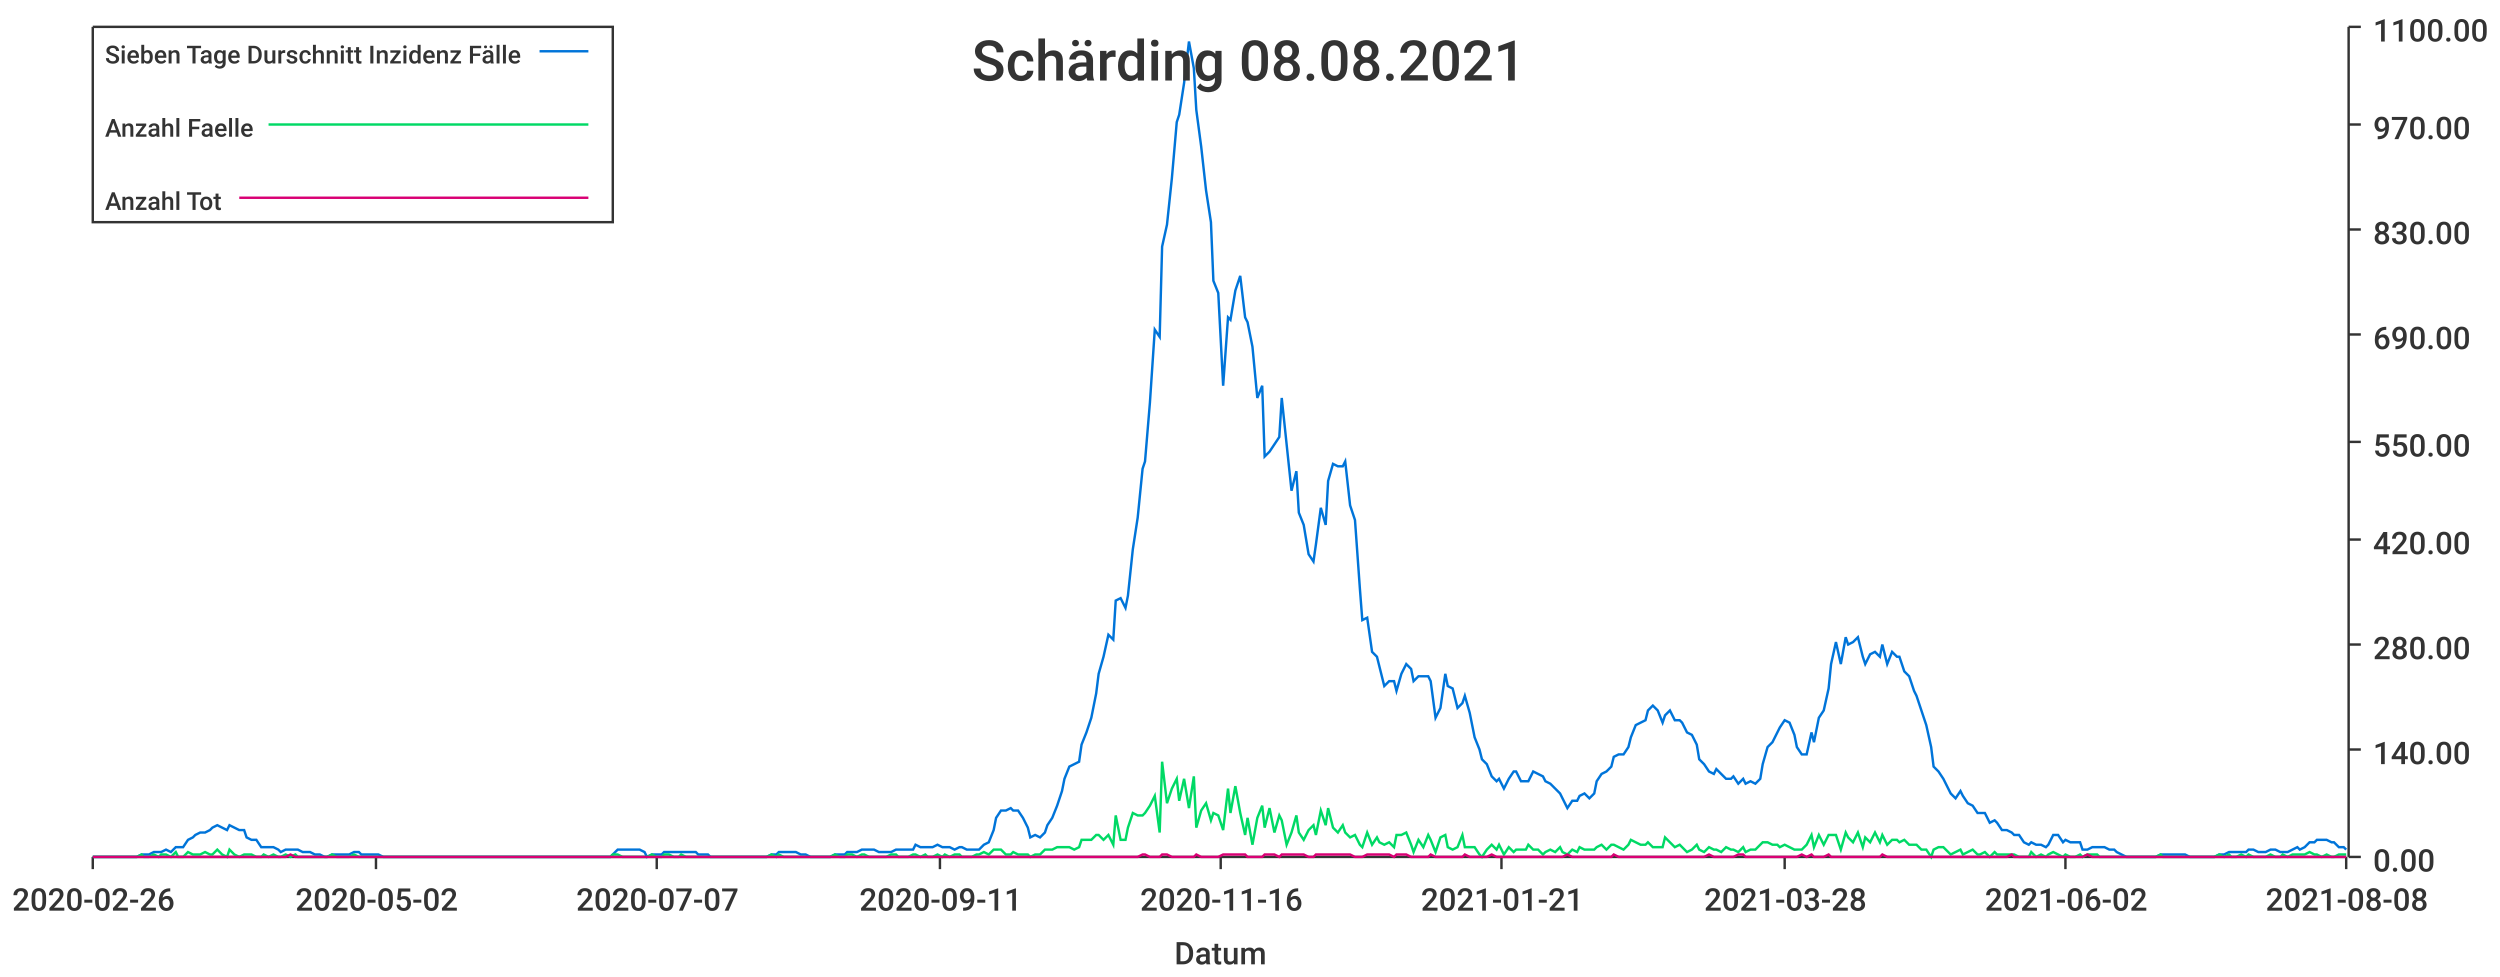
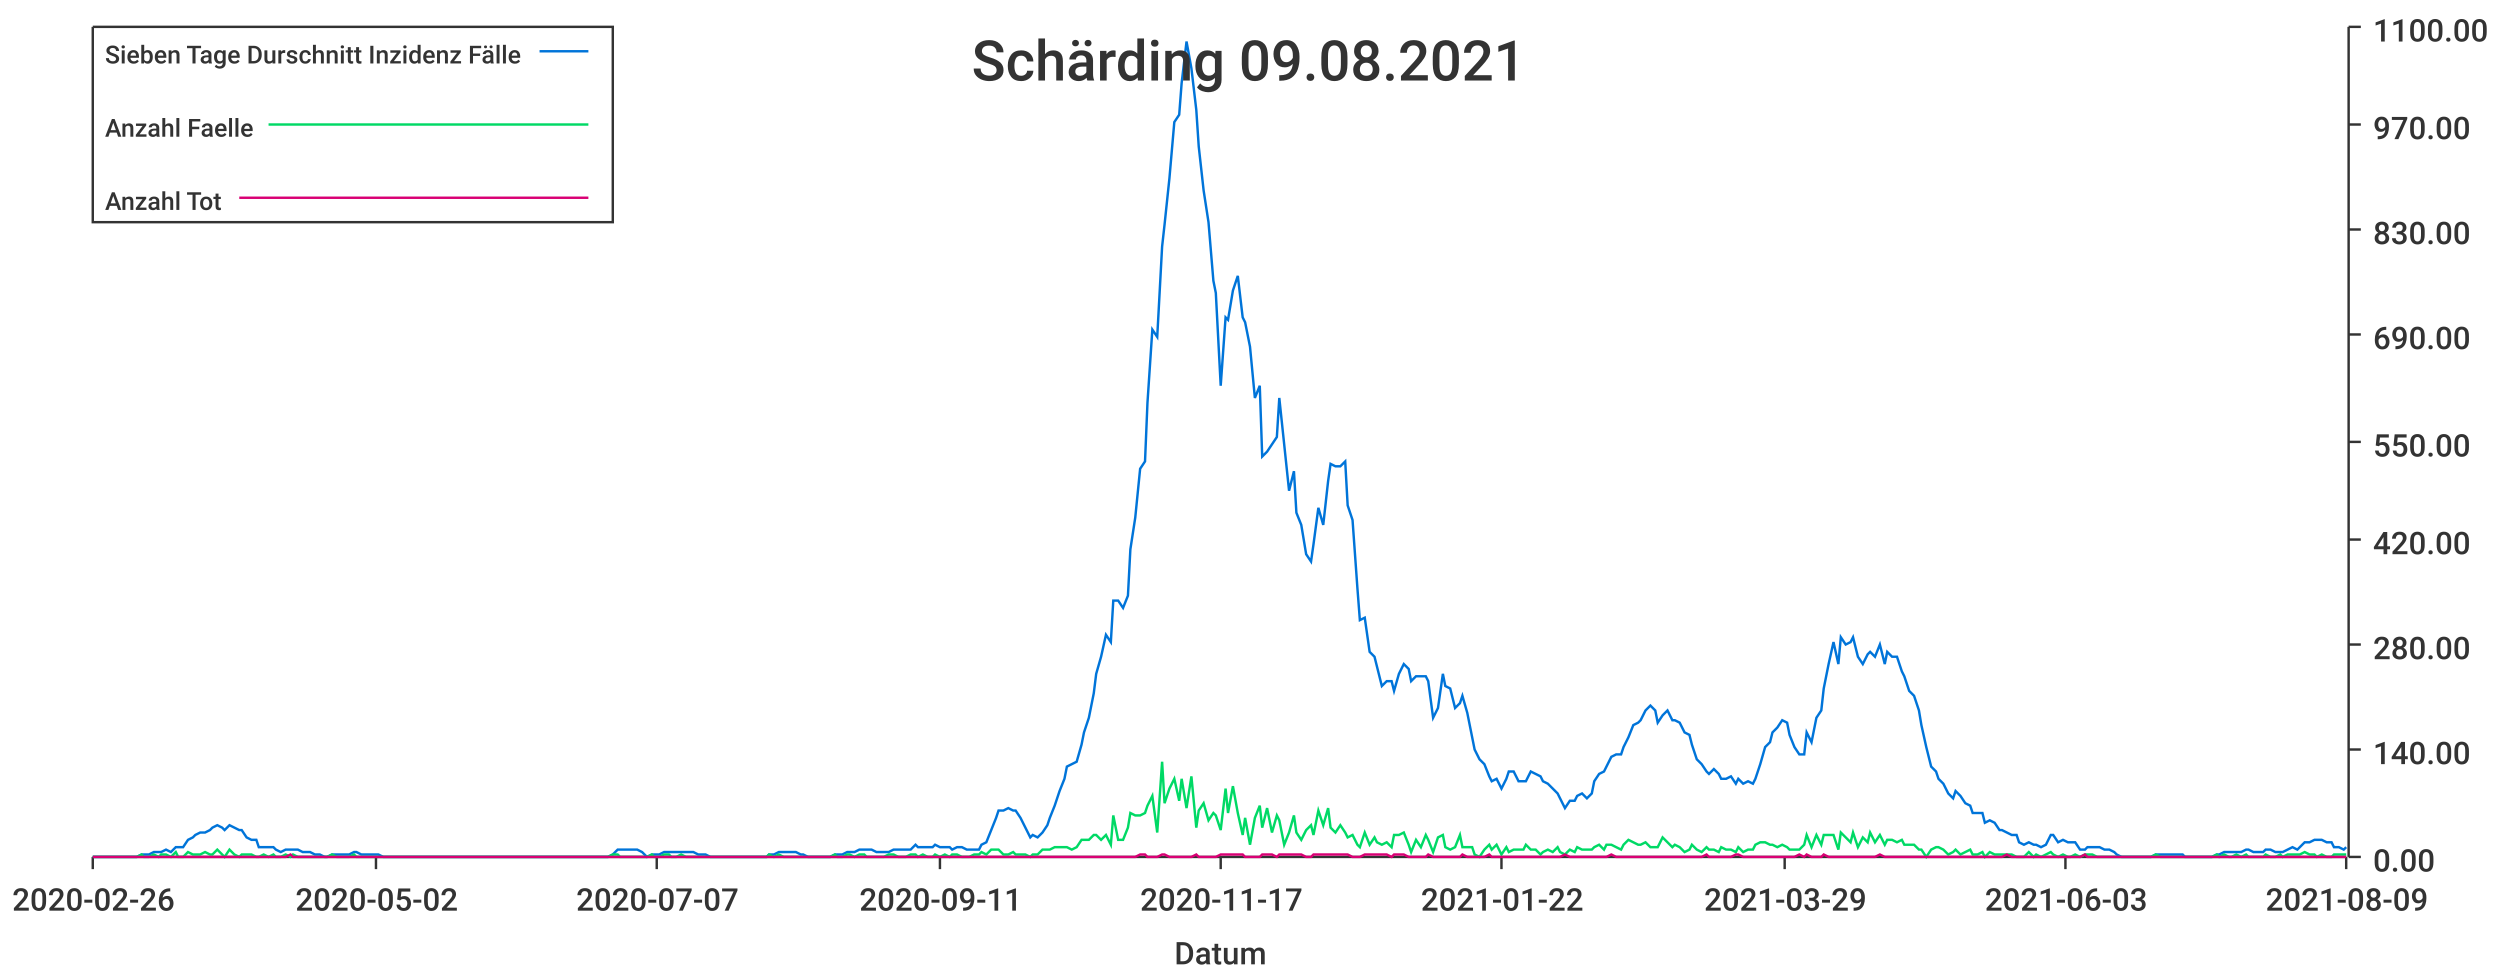
<svg xmlns="http://www.w3.org/2000/svg" width="1024" height="400">\n<path d="M 0 0 L 1024 0 L 1024 400 L 0 400 L 0 0" style="stroke-width:0;stroke:rgba(255,255,255,1.0);fill:rgba(255,255,255,1.0)" />
  <path d="M 38 11 L 961 11 L 961 351 L 38 351 L 38 11" style="stroke-width:0;stroke:rgba(255,255,255,1.0);fill:rgba(255,255,255,1.0)" />
  <path d="M 38 351 L 961 351" style="stroke-width:1;stroke:rgba(51,51,51,1.0);fill:none" />
  <path d="M 38 351 L 38 356" style="stroke-width:1;stroke:rgba(51,51,51,1.0);fill:none" />
  <text x="5" y="373" style="stroke-width:0;stroke:none;fill:rgba(51,51,51,1.0);font-size:12.8px;font-family:'Roboto Medium',sans-serif">2020-02-26</text>
  <path d="M 154 351 L 154 356" style="stroke-width:1;stroke:rgba(51,51,51,1.0);fill:none" />
  <text x="121" y="373" style="stroke-width:0;stroke:none;fill:rgba(51,51,51,1.0);font-size:12.8px;font-family:'Roboto Medium',sans-serif">2020-05-02</text>
  <path d="M 269 351 L 269 356" style="stroke-width:1;stroke:rgba(51,51,51,1.0);fill:none" />
  <text x="236" y="373" style="stroke-width:0;stroke:none;fill:rgba(51,51,51,1.0);font-size:12.8px;font-family:'Roboto Medium',sans-serif">2020-07-07</text>
  <path d="M 385 351 L 385 356" style="stroke-width:1;stroke:rgba(51,51,51,1.0);fill:none" />
  <text x="352" y="373" style="stroke-width:0;stroke:none;fill:rgba(51,51,51,1.0);font-size:12.8px;font-family:'Roboto Medium',sans-serif">2020-09-11</text>
  <path d="M 500 351 L 500 356" style="stroke-width:1;stroke:rgba(51,51,51,1.0);fill:none" />
-   <text x="467" y="373" style="stroke-width:0;stroke:none;fill:rgba(51,51,51,1.0);font-size:12.8px;font-family:'Roboto Medium',sans-serif">2020-11-16</text>
+   <text x="467" y="373" style="stroke-width:0;stroke:none;fill:rgba(51,51,51,1.0);font-size:12.8px;font-family:'Roboto Medium',sans-serif">2020-11-17</text>
  <path d="M 615 351 L 615 356" style="stroke-width:1;stroke:rgba(51,51,51,1.0);fill:none" />
-   <text x="582" y="373" style="stroke-width:0;stroke:none;fill:rgba(51,51,51,1.0);font-size:12.8px;font-family:'Roboto Medium',sans-serif">2021-01-21</text>
+   <text x="582" y="373" style="stroke-width:0;stroke:none;fill:rgba(51,51,51,1.0);font-size:12.8px;font-family:'Roboto Medium',sans-serif">2021-01-22</text>
  <path d="M 731 351 L 731 356" style="stroke-width:1;stroke:rgba(51,51,51,1.0);fill:none" />
-   <text x="698" y="373" style="stroke-width:0;stroke:none;fill:rgba(51,51,51,1.0);font-size:12.8px;font-family:'Roboto Medium',sans-serif">2021-03-28</text>
+   <text x="698" y="373" style="stroke-width:0;stroke:none;fill:rgba(51,51,51,1.0);font-size:12.8px;font-family:'Roboto Medium',sans-serif">2021-03-29</text>
  <path d="M 846 351 L 846 356" style="stroke-width:1;stroke:rgba(51,51,51,1.0);fill:none" />
-   <text x="813" y="373" style="stroke-width:0;stroke:none;fill:rgba(51,51,51,1.0);font-size:12.8px;font-family:'Roboto Medium',sans-serif">2021-06-02</text>
+   <text x="813" y="373" style="stroke-width:0;stroke:none;fill:rgba(51,51,51,1.0);font-size:12.8px;font-family:'Roboto Medium',sans-serif">2021-06-03</text>
  <path d="M 961 351 L 961 356" style="stroke-width:1;stroke:rgba(51,51,51,1.0);fill:none" />
-   <text x="928" y="373" style="stroke-width:0;stroke:none;fill:rgba(51,51,51,1.0);font-size:12.8px;font-family:'Roboto Medium',sans-serif">2021-08-08</text>
+   <text x="928" y="373" style="stroke-width:0;stroke:none;fill:rgba(51,51,51,1.0);font-size:12.8px;font-family:'Roboto Medium',sans-serif">2021-08-09</text>
  <text x="481" y="395" style="stroke-width:0;stroke:none;fill:rgba(51,51,51,1.0);font-size:12.8px;font-family:'Roboto Medium',sans-serif">Datum</text>
  <path d="M 962 351 L 962 11" style="stroke-width:1;stroke:rgba(51,51,51,1.0);fill:none" />
  <path d="M 962 351 L 967 351" style="stroke-width:1;stroke:rgba(51,51,51,1.0);fill:none" />
  <text x="972" y="357" style="stroke-width:0;stroke:none;fill:rgba(51,51,51,1.0);font-size:12.8px;font-family:'Roboto Medium',sans-serif">0.00</text>
  <path d="M 962 307 L 967 307" style="stroke-width:1;stroke:rgba(51,51,51,1.0);fill:none" />
  <text x="972" y="313" style="stroke-width:0;stroke:none;fill:rgba(51,51,51,1.0);font-size:12.8px;font-family:'Roboto Medium',sans-serif">140.00</text>
  <path d="M 962 264 L 967 264" style="stroke-width:1;stroke:rgba(51,51,51,1.0);fill:none" />
  <text x="972" y="270" style="stroke-width:0;stroke:none;fill:rgba(51,51,51,1.0);font-size:12.8px;font-family:'Roboto Medium',sans-serif">280.00</text>
  <path d="M 962 221 L 967 221" style="stroke-width:1;stroke:rgba(51,51,51,1.0);fill:none" />
  <text x="972" y="227" style="stroke-width:0;stroke:none;fill:rgba(51,51,51,1.0);font-size:12.8px;font-family:'Roboto Medium',sans-serif">420.00</text>
  <path d="M 962 181 L 967 181" style="stroke-width:1;stroke:rgba(51,51,51,1.0);fill:none" />
  <text x="972" y="187" style="stroke-width:0;stroke:none;fill:rgba(51,51,51,1.0);font-size:12.8px;font-family:'Roboto Medium',sans-serif">550.00</text>
  <path d="M 962 137 L 967 137" style="stroke-width:1;stroke:rgba(51,51,51,1.0);fill:none" />
  <text x="972" y="143" style="stroke-width:0;stroke:none;fill:rgba(51,51,51,1.0);font-size:12.8px;font-family:'Roboto Medium',sans-serif">690.00</text>
  <path d="M 962 94 L 967 94" style="stroke-width:1;stroke:rgba(51,51,51,1.0);fill:none" />
  <text x="972" y="100" style="stroke-width:0;stroke:none;fill:rgba(51,51,51,1.0);font-size:12.8px;font-family:'Roboto Medium',sans-serif">830.00</text>
  <path d="M 962 51 L 967 51" style="stroke-width:1;stroke:rgba(51,51,51,1.0);fill:none" />
  <text x="972" y="57" style="stroke-width:0;stroke:none;fill:rgba(51,51,51,1.0);font-size:12.8px;font-family:'Roboto Medium',sans-serif">970.00</text>
  <path d="M 962 11 L 967 11" style="stroke-width:1;stroke:rgba(51,51,51,1.0);fill:none" />
  <text x="972" y="17" style="stroke-width:0;stroke:none;fill:rgba(51,51,51,1.0);font-size:12.8px;font-family:'Roboto Medium',sans-serif">1100.00</text>
-   <path d="M 38 351 L 40 351 L 42 351 L 44 351 L 45 351 L 47 351 L 49 351 L 51 351 L 52 351 L 54 351 L 56 351 L 58 350 L 59 350 L 61 350 L 63 349 L 65 349 L 66 349 L 68 348 L 70 349 L 72 347 L 73 347 L 75 347 L 77 344 L 79 343 L 80 342 L 82 341 L 84 341 L 86 340 L 87 339 L 89 338 L 91 339 L 93 340 L 94 338 L 96 339 L 98 340 L 100 340 L 101 343 L 103 344 L 105 344 L 107 347 L 108 347 L 110 347 L 112 347 L 114 348 L 115 349 L 117 348 L 119 348 L 121 348 L 122 348 L 124 349 L 126 349 L 127 349 L 129 350 L 131 350 L 133 351 L 134 351 L 136 350 L 138 350 L 140 350 L 141 350 L 143 350 L 145 349 L 147 349 L 148 350 L 150 350 L 152 350 L 154 350 L 155 350 L 157 351 L 159 351 L 161 351 L 162 351 L 164 351 L 166 351 L 168 351 L 169 351 L 171 351 L 173 351 L 175 351 L 176 351 L 178 351 L 180 351 L 182 351 L 183 351 L 185 351 L 187 351 L 189 351 L 190 351 L 192 351 L 194 351 L 196 351 L 197 351 L 199 351 L 201 351 L 203 351 L 204 351 L 206 351 L 208 351 L 209 351 L 211 351 L 213 351 L 215 351 L 216 351 L 218 351 L 220 351 L 222 351 L 223 351 L 225 351 L 227 351 L 229 351 L 230 351 L 232 351 L 234 351 L 236 351 L 237 351 L 239 351 L 241 351 L 243 351 L 244 351 L 246 351 L 248 351 L 250 351 L 251 350 L 253 348 L 255 348 L 257 348 L 258 348 L 260 348 L 262 348 L 264 349 L 265 351 L 267 350 L 269 350 L 271 350 L 272 349 L 274 349 L 276 349 L 278 349 L 279 349 L 281 349 L 283 349 L 285 349 L 286 350 L 288 350 L 290 350 L 291 351 L 293 351 L 295 351 L 297 351 L 298 351 L 300 351 L 302 351 L 304 351 L 305 351 L 307 351 L 309 351 L 311 351 L 312 351 L 314 351 L 316 350 L 318 350 L 319 349 L 321 349 L 323 349 L 325 349 L 326 349 L 328 350 L 330 350 L 332 351 L 333 351 L 335 351 L 337 351 L 339 351 L 340 351 L 342 350 L 344 350 L 346 350 L 347 349 L 349 349 L 351 349 L 353 348 L 354 348 L 356 348 L 358 348 L 360 349 L 361 349 L 363 349 L 365 349 L 367 348 L 368 348 L 370 348 L 372 348 L 374 348 L 375 346 L 377 347 L 379 347 L 380 347 L 382 347 L 384 346 L 386 347 L 387 347 L 389 347 L 391 348 L 393 347 L 394 347 L 396 348 L 398 348 L 400 348 L 401 348 L 403 346 L 405 345 L 407 340 L 408 335 L 410 332 L 412 332 L 414 331 L 415 332 L 417 332 L 419 335 L 421 339 L 422 343 L 424 342 L 426 343 L 428 341 L 429 338 L 431 335 L 433 330 L 435 324 L 436 319 L 438 314 L 440 313 L 442 312 L 443 305 L 445 300 L 447 294 L 449 284 L 450 276 L 452 269 L 454 260 L 456 262 L 457 246 L 459 245 L 461 249 L 462 244 L 464 225 L 466 212 L 468 192 L 469 189 L 471 165 L 473 135 L 475 138 L 476 101 L 478 92 L 480 73 L 482 50 L 483 47 L 485 34 L 487 17 L 489 28 L 490 45 L 492 60 L 494 78 L 496 91 L 497 115 L 499 120 L 501 158 L 503 130 L 504 131 L 506 119 L 508 113 L 510 130 L 511 132 L 513 142 L 515 163 L 517 158 L 518 187 L 520 185 L 522 182 L 524 179 L 525 163 L 527 182 L 529 201 L 531 193 L 532 210 L 534 215 L 536 227 L 538 230 L 539 223 L 541 208 L 543 215 L 544 197 L 546 190 L 548 191 L 550 191 L 551 189 L 553 207 L 555 213 L 557 241 L 558 254 L 560 253 L 562 267 L 564 269 L 565 273 L 567 281 L 569 279 L 571 279 L 572 283 L 574 276 L 576 272 L 578 274 L 579 279 L 581 277 L 583 277 L 585 277 L 586 279 L 588 294 L 590 290 L 592 276 L 593 281 L 595 282 L 597 290 L 599 288 L 600 285 L 602 292 L 604 302 L 606 307 L 607 311 L 609 313 L 611 318 L 613 320 L 614 319 L 616 323 L 618 319 L 620 316 L 621 316 L 623 320 L 625 320 L 626 320 L 628 316 L 630 317 L 632 318 L 633 320 L 635 321 L 637 323 L 639 325 L 640 327 L 642 331 L 644 328 L 646 328 L 647 326 L 649 325 L 651 327 L 653 325 L 654 320 L 656 317 L 658 316 L 660 314 L 661 310 L 663 309 L 665 309 L 667 306 L 668 302 L 670 297 L 672 296 L 674 295 L 675 291 L 677 289 L 679 291 L 681 296 L 682 293 L 684 291 L 686 295 L 688 295 L 689 296 L 691 300 L 693 301 L 695 305 L 696 311 L 698 313 L 700 316 L 702 317 L 703 315 L 705 317 L 707 319 L 709 319 L 710 318 L 712 321 L 714 319 L 715 321 L 717 320 L 719 321 L 721 319 L 722 313 L 724 306 L 726 304 L 728 300 L 729 298 L 731 295 L 733 296 L 735 301 L 736 306 L 738 309 L 740 309 L 742 300 L 743 304 L 745 294 L 747 291 L 749 282 L 750 272 L 752 263 L 754 272 L 756 261 L 757 264 L 759 263 L 761 261 L 763 269 L 764 272 L 766 268 L 768 267 L 770 269 L 771 264 L 773 272 L 775 267 L 777 269 L 778 269 L 780 275 L 782 277 L 784 283 L 785 285 L 787 291 L 789 297 L 791 306 L 792 314 L 794 316 L 796 319 L 797 321 L 799 325 L 801 327 L 803 324 L 804 326 L 806 329 L 808 330 L 810 333 L 811 333 L 813 333 L 815 337 L 817 336 L 818 337 L 820 340 L 822 340 L 824 341 L 825 342 L 827 342 L 829 345 L 831 346 L 832 345 L 834 346 L 836 346 L 838 347 L 839 346 L 841 342 L 843 342 L 845 345 L 846 344 L 848 345 L 850 345 L 852 345 L 853 348 L 855 348 L 857 347 L 859 347 L 860 347 L 862 347 L 864 348 L 866 348 L 867 349 L 869 350 L 871 351 L 873 351 L 874 351 L 876 351 L 878 351 L 879 351 L 881 351 L 883 351 L 885 350 L 886 350 L 888 350 L 890 350 L 892 350 L 893 350 L 895 350 L 897 351 L 899 351 L 900 351 L 902 351 L 904 351 L 906 351 L 907 351 L 909 350 L 911 350 L 913 349 L 914 349 L 916 349 L 918 349 L 920 349 L 921 348 L 923 348 L 925 349 L 927 349 L 928 349 L 930 348 L 932 348 L 934 349 L 935 349 L 937 349 L 939 348 L 941 347 L 942 348 L 944 347 L 946 345 L 948 345 L 949 344 L 951 344 L 953 344 L 955 345 L 956 345 L 958 347 L 960 347 L 961 348" style="stroke-width:1;stroke:rgba(0,116,217,1.0);fill:none" />
-   <path d="M 38 351 L 40 351 L 42 351 L 44 351 L 45 351 L 47 351 L 49 351 L 51 351 L 52 351 L 54 351 L 56 351 L 58 350 L 59 351 L 61 351 L 63 350 L 65 351 L 66 350 L 68 350 L 70 351 L 72 349 L 73 351 L 75 351 L 77 349 L 79 350 L 80 350 L 82 350 L 84 349 L 86 350 L 87 350 L 89 348 L 91 350 L 93 351 L 94 348 L 96 350 L 98 351 L 100 350 L 101 350 L 103 350 L 105 351 L 107 351 L 108 350 L 110 351 L 112 350 L 114 351 L 115 351 L 117 350 L 119 351 L 121 350 L 122 351 L 124 351 L 126 351 L 127 351 L 129 351 L 131 351 L 133 351 L 134 351 L 136 350 L 138 351 L 140 351 L 141 351 L 143 351 L 145 350 L 147 351 L 148 351 L 150 351 L 152 351 L 154 351 L 155 351 L 157 351 L 159 351 L 161 351 L 162 351 L 164 351 L 166 351 L 168 351 L 169 351 L 171 351 L 173 351 L 175 351 L 176 351 L 178 351 L 180 351 L 182 351 L 183 351 L 185 351 L 187 351 L 189 351 L 190 351 L 192 351 L 194 351 L 196 351 L 197 351 L 199 351 L 201 351 L 203 351 L 204 351 L 206 351 L 208 351 L 209 351 L 211 351 L 213 351 L 215 351 L 216 351 L 218 351 L 220 351 L 222 351 L 223 351 L 225 351 L 227 351 L 229 351 L 230 351 L 232 351 L 234 351 L 236 351 L 237 351 L 239 351 L 241 351 L 243 351 L 244 351 L 246 351 L 248 351 L 250 351 L 251 350 L 253 350 L 255 351 L 257 351 L 258 351 L 260 351 L 262 351 L 264 351 L 265 351 L 267 350 L 269 351 L 271 351 L 272 350 L 274 350 L 276 351 L 278 351 L 279 350 L 281 351 L 283 351 L 285 351 L 286 351 L 288 351 L 290 351 L 291 351 L 293 351 L 295 351 L 297 351 L 298 351 L 300 351 L 302 351 L 304 351 L 305 351 L 307 351 L 309 351 L 311 351 L 312 351 L 314 351 L 316 350 L 318 351 L 319 350 L 321 351 L 323 351 L 325 351 L 326 351 L 328 351 L 330 351 L 332 351 L 333 351 L 335 351 L 337 351 L 339 351 L 340 351 L 342 350 L 344 351 L 346 351 L 347 350 L 349 350 L 351 351 L 353 350 L 354 350 L 356 351 L 358 351 L 360 351 L 361 351 L 363 351 L 365 350 L 367 350 L 368 351 L 370 351 L 372 351 L 374 350 L 375 350 L 377 351 L 379 350 L 380 351 L 382 351 L 384 350 L 386 351 L 387 350 L 389 351 L 391 350 L 393 350 L 394 351 L 396 351 L 398 351 L 400 350 L 401 350 L 403 349 L 405 350 L 407 348 L 408 348 L 410 348 L 412 350 L 414 350 L 415 349 L 417 350 L 419 350 L 421 350 L 422 351 L 424 350 L 426 350 L 428 348 L 429 348 L 431 348 L 433 347 L 435 347 L 436 347 L 438 347 L 440 348 L 442 347 L 443 344 L 445 344 L 447 344 L 449 342 L 450 342 L 452 344 L 454 342 L 456 346 L 457 334 L 459 344 L 461 344 L 462 339 L 464 333 L 466 334 L 468 334 L 469 333 L 471 330 L 473 326 L 475 341 L 476 312 L 478 329 L 480 323 L 482 319 L 483 328 L 485 319 L 487 331 L 489 318 L 490 339 L 492 332 L 494 329 L 496 336 L 497 333 L 499 334 L 501 340 L 503 323 L 504 333 L 506 322 L 508 333 L 510 342 L 511 335 L 513 346 L 515 335 L 517 330 L 518 339 L 520 331 L 522 341 L 524 334 L 525 336 L 527 346 L 529 341 L 531 334 L 532 341 L 534 344 L 536 340 L 538 338 L 539 342 L 541 332 L 543 338 L 544 331 L 546 339 L 548 341 L 550 338 L 551 341 L 553 343 L 555 342 L 557 346 L 558 347 L 560 341 L 562 346 L 564 343 L 565 345 L 567 346 L 569 345 L 571 347 L 572 342 L 574 342 L 576 341 L 578 346 L 579 349 L 581 344 L 583 347 L 585 342 L 586 344 L 588 349 L 590 343 L 592 342 L 593 347 L 595 348 L 597 347 L 599 342 L 600 347 L 602 347 L 604 347 L 606 350 L 607 351 L 609 348 L 611 346 L 613 348 L 614 346 L 616 350 L 618 347 L 620 349 L 621 348 L 623 348 L 625 348 L 626 346 L 628 348 L 630 348 L 632 350 L 633 349 L 635 348 L 637 349 L 639 347 L 640 349 L 642 350 L 644 348 L 646 349 L 647 347 L 649 348 L 651 348 L 653 348 L 654 347 L 656 346 L 658 348 L 660 346 L 661 346 L 663 347 L 665 348 L 667 346 L 668 344 L 670 345 L 672 346 L 674 346 L 675 345 L 677 347 L 679 347 L 681 347 L 682 343 L 684 345 L 686 347 L 688 346 L 689 347 L 691 349 L 693 348 L 695 346 L 696 348 L 698 349 L 700 347 L 702 348 L 703 348 L 705 349 L 707 347 L 709 348 L 710 348 L 712 349 L 714 347 L 715 349 L 717 348 L 719 348 L 721 346 L 722 345 L 724 345 L 726 346 L 728 346 L 729 347 L 731 346 L 733 347 L 735 348 L 736 348 L 738 348 L 740 346 L 742 342 L 743 347 L 745 342 L 747 346 L 749 342 L 750 342 L 752 342 L 754 348 L 756 341 L 757 343 L 759 345 L 761 341 L 763 347 L 764 343 L 766 345 L 768 341 L 770 345 L 771 342 L 773 346 L 775 344 L 777 344 L 778 345 L 780 344 L 782 346 L 784 346 L 785 346 L 787 348 L 789 348 L 791 351 L 792 348 L 794 347 L 796 347 L 797 348 L 799 350 L 801 349 L 803 348 L 804 350 L 806 349 L 808 348 L 810 350 L 811 350 L 813 349 L 815 351 L 817 349 L 818 350 L 820 350 L 822 350 L 824 350 L 825 350 L 827 351 L 829 351 L 831 351 L 832 349 L 834 351 L 836 350 L 838 351 L 839 350 L 841 349 L 843 350 L 845 351 L 846 350 L 848 351 L 850 351 L 852 350 L 853 351 L 855 350 L 857 350 L 859 350 L 860 351 L 862 351 L 864 351 L 866 351 L 867 351 L 869 351 L 871 351 L 873 351 L 874 351 L 876 351 L 878 351 L 879 351 L 881 351 L 883 351 L 885 350 L 886 351 L 888 351 L 890 351 L 892 351 L 893 351 L 895 351 L 897 351 L 899 351 L 900 351 L 902 351 L 904 351 L 906 351 L 907 351 L 909 350 L 911 351 L 913 350 L 914 351 L 916 351 L 918 350 L 920 351 L 921 350 L 923 351 L 925 351 L 927 351 L 928 351 L 930 350 L 932 351 L 934 351 L 935 350 L 937 351 L 939 350 L 941 350 L 942 350 L 944 350 L 946 349 L 948 350 L 949 350 L 951 351 L 953 350 L 955 351 L 956 351 L 958 350 L 960 350 L 961 350" style="stroke-width:1;stroke:rgba(0,217,101,1.0);fill:none" />
-   <path d="M 38 351 L 40 351 L 42 351 L 44 351 L 45 351 L 47 351 L 49 351 L 51 351 L 52 351 L 54 351 L 56 351 L 58 351 L 59 351 L 61 351 L 63 351 L 65 351 L 66 351 L 68 351 L 70 351 L 72 351 L 73 351 L 75 351 L 77 351 L 79 351 L 80 351 L 82 351 L 84 351 L 86 351 L 87 351 L 89 351 L 91 351 L 93 351 L 94 351 L 96 351 L 98 351 L 100 351 L 101 351 L 103 351 L 105 351 L 107 351 L 108 351 L 110 351 L 112 351 L 114 351 L 115 351 L 117 351 L 119 350 L 121 351 L 122 351 L 124 351 L 126 351 L 127 351 L 129 351 L 131 351 L 133 351 L 134 351 L 136 351 L 138 351 L 140 351 L 141 351 L 143 351 L 145 351 L 147 351 L 148 351 L 150 351 L 152 351 L 154 351 L 155 351 L 157 351 L 159 351 L 161 351 L 162 351 L 164 351 L 166 351 L 168 351 L 169 351 L 171 351 L 173 351 L 175 351 L 176 351 L 178 351 L 180 351 L 182 351 L 183 351 L 185 351 L 187 351 L 189 351 L 190 351 L 192 351 L 194 351 L 196 351 L 197 351 L 199 351 L 201 351 L 203 351 L 204 351 L 206 351 L 208 351 L 209 351 L 211 351 L 213 351 L 215 351 L 216 351 L 218 351 L 220 351 L 222 351 L 223 351 L 225 351 L 227 351 L 229 351 L 230 351 L 232 351 L 234 351 L 236 351 L 237 351 L 239 351 L 241 351 L 243 351 L 244 351 L 246 351 L 248 351 L 250 351 L 251 351 L 253 351 L 255 351 L 257 351 L 258 351 L 260 351 L 262 351 L 264 351 L 265 351 L 267 351 L 269 351 L 271 351 L 272 351 L 274 351 L 276 351 L 278 351 L 279 351 L 281 351 L 283 351 L 285 351 L 286 351 L 288 351 L 290 351 L 291 351 L 293 351 L 295 351 L 297 351 L 298 351 L 300 351 L 302 351 L 304 351 L 305 351 L 307 351 L 309 351 L 311 351 L 312 351 L 314 351 L 316 351 L 318 351 L 319 351 L 321 351 L 323 351 L 325 351 L 326 351 L 328 351 L 330 351 L 332 351 L 333 351 L 335 351 L 337 351 L 339 351 L 340 351 L 342 351 L 344 351 L 346 351 L 347 351 L 349 351 L 351 351 L 353 351 L 354 351 L 356 351 L 358 351 L 360 351 L 361 351 L 363 351 L 365 351 L 367 351 L 368 351 L 370 351 L 372 351 L 374 351 L 375 351 L 377 351 L 379 351 L 380 351 L 382 351 L 384 351 L 386 351 L 387 351 L 389 351 L 391 351 L 393 351 L 394 351 L 396 351 L 398 351 L 400 351 L 401 351 L 403 351 L 405 351 L 407 351 L 408 351 L 410 351 L 412 351 L 414 351 L 415 351 L 417 351 L 419 351 L 421 351 L 422 351 L 424 351 L 426 351 L 428 351 L 429 351 L 431 351 L 433 351 L 435 351 L 436 351 L 438 351 L 440 351 L 442 351 L 443 351 L 445 351 L 447 351 L 449 351 L 450 351 L 452 351 L 454 351 L 456 351 L 457 351 L 459 351 L 461 351 L 462 351 L 464 351 L 466 351 L 468 350 L 469 350 L 471 351 L 473 351 L 475 351 L 476 350 L 478 350 L 480 351 L 482 351 L 483 351 L 485 351 L 487 351 L 489 351 L 490 350 L 492 351 L 494 351 L 496 351 L 497 351 L 499 351 L 501 350 L 503 350 L 504 350 L 506 350 L 508 350 L 510 350 L 511 351 L 513 351 L 515 351 L 517 351 L 518 350 L 520 350 L 522 350 L 524 351 L 525 350 L 527 350 L 529 350 L 531 350 L 532 350 L 534 350 L 536 351 L 538 351 L 539 350 L 541 350 L 543 350 L 544 350 L 546 350 L 548 350 L 550 350 L 551 350 L 553 350 L 555 351 L 557 351 L 558 351 L 560 350 L 562 350 L 564 350 L 565 350 L 567 350 L 569 350 L 571 351 L 572 350 L 574 350 L 576 350 L 578 351 L 579 351 L 581 351 L 583 351 L 585 351 L 586 350 L 588 351 L 590 351 L 592 351 L 593 351 L 595 351 L 597 351 L 599 351 L 600 350 L 602 351 L 604 351 L 606 351 L 607 351 L 609 351 L 611 350 L 613 351 L 614 351 L 616 351 L 618 351 L 620 351 L 621 351 L 623 351 L 625 351 L 626 351 L 628 351 L 630 351 L 632 351 L 633 351 L 635 351 L 637 351 L 639 351 L 640 351 L 642 350 L 644 351 L 646 351 L 647 351 L 649 351 L 651 351 L 653 351 L 654 351 L 656 351 L 658 351 L 660 351 L 661 350 L 663 351 L 665 351 L 667 351 L 668 351 L 670 351 L 672 351 L 674 351 L 675 351 L 677 351 L 679 351 L 681 351 L 682 351 L 684 351 L 686 351 L 688 351 L 689 351 L 691 351 L 693 351 L 695 351 L 696 351 L 698 351 L 700 350 L 702 351 L 703 351 L 705 351 L 707 351 L 709 351 L 710 351 L 712 350 L 714 350 L 715 351 L 717 351 L 719 351 L 721 351 L 722 351 L 724 351 L 726 351 L 728 351 L 729 351 L 731 351 L 733 351 L 735 351 L 736 351 L 738 350 L 740 351 L 742 350 L 743 351 L 745 351 L 747 351 L 749 350 L 750 351 L 752 351 L 754 351 L 756 351 L 757 351 L 759 351 L 761 351 L 763 351 L 764 351 L 766 351 L 768 351 L 770 351 L 771 350 L 773 351 L 775 351 L 777 351 L 778 351 L 780 351 L 782 351 L 784 351 L 785 351 L 787 351 L 789 351 L 791 351 L 792 351 L 794 351 L 796 351 L 797 351 L 799 351 L 801 351 L 803 351 L 804 351 L 806 351 L 808 351 L 810 351 L 811 351 L 813 351 L 815 351 L 817 351 L 818 351 L 820 351 L 822 351 L 824 350 L 825 351 L 827 351 L 829 351 L 831 351 L 832 351 L 834 351 L 836 351 L 838 351 L 839 351 L 841 351 L 843 351 L 845 351 L 846 351 L 848 351 L 850 351 L 852 351 L 853 351 L 855 350 L 857 351 L 859 351 L 860 351 L 862 351 L 864 351 L 866 351 L 867 351 L 869 351 L 871 351 L 873 351 L 874 351 L 876 351 L 878 351 L 879 351 L 881 351 L 883 351 L 885 351 L 886 351 L 888 351 L 890 351 L 892 351 L 893 351 L 895 351 L 897 351 L 899 351 L 900 351 L 902 351 L 904 351 L 906 351 L 907 351 L 909 351 L 911 351 L 913 351 L 914 351 L 916 351 L 918 351 L 920 351 L 921 351 L 923 351 L 925 351 L 927 351 L 928 351 L 930 351 L 932 351 L 934 351 L 935 351 L 937 351 L 939 351 L 941 351 L 942 351 L 944 351 L 946 351 L 948 351 L 949 351 L 951 351 L 953 351 L 955 351 L 956 351 L 958 351 L 960 351 L 961 351" style="stroke-width:1;stroke:rgba(217,0,116,1.0);fill:none" />
-   <text x="398" y="33" style="stroke-width:0;stroke:none;fill:rgba(51,51,51,1.0);font-size:23.0px;font-family:'Roboto Medium',sans-serif">Schärding 08.08.2021</text>
+   <path d="M 38 351 L 40 351 L 42 351 L 44 351 L 45 351 L 47 351 L 49 351 L 51 351 L 52 351 L 54 351 L 56 351 L 58 350 L 59 350 L 61 350 L 63 349 L 65 349 L 66 349 L 68 348 L 70 349 L 72 347 L 73 347 L 75 347 L 77 344 L 79 343 L 80 342 L 82 341 L 84 341 L 86 340 L 87 339 L 89 338 L 91 339 L 92 340 L 94 338 L 96 339 L 98 340 L 99 340 L 101 343 L 103 344 L 105 344 L 106 347 L 108 347 L 110 347 L 112 347 L 113 348 L 115 349 L 117 348 L 119 348 L 120 348 L 122 348 L 124 349 L 126 349 L 127 349 L 129 350 L 131 350 L 133 351 L 134 351 L 136 350 L 138 350 L 140 350 L 141 350 L 143 350 L 145 349 L 146 349 L 148 350 L 150 350 L 152 350 L 153 350 L 155 350 L 157 351 L 159 351 L 160 351 L 162 351 L 164 351 L 166 351 L 167 351 L 169 351 L 171 351 L 173 351 L 174 351 L 176 351 L 178 351 L 180 351 L 181 351 L 183 351 L 185 351 L 187 351 L 188 351 L 190 351 L 192 351 L 193 351 L 195 351 L 197 351 L 199 351 L 200 351 L 202 351 L 204 351 L 206 351 L 207 351 L 209 351 L 211 351 L 213 351 L 214 351 L 216 351 L 218 351 L 220 351 L 221 351 L 223 351 L 225 351 L 227 351 L 228 351 L 230 351 L 232 351 L 234 351 L 235 351 L 237 351 L 239 351 L 241 351 L 242 351 L 244 351 L 246 351 L 247 351 L 249 351 L 251 350 L 253 348 L 254 348 L 256 348 L 258 348 L 260 348 L 261 348 L 263 349 L 265 351 L 267 350 L 268 350 L 270 350 L 272 349 L 274 349 L 275 349 L 277 349 L 279 349 L 281 349 L 282 349 L 284 349 L 286 350 L 288 350 L 289 350 L 291 351 L 293 351 L 295 351 L 296 351 L 298 351 L 300 351 L 301 351 L 303 351 L 305 351 L 307 351 L 308 351 L 310 351 L 312 351 L 314 351 L 315 350 L 317 350 L 319 349 L 321 349 L 322 349 L 324 349 L 326 349 L 328 350 L 329 350 L 331 351 L 333 351 L 335 351 L 336 351 L 338 351 L 340 351 L 342 350 L 343 350 L 345 350 L 347 349 L 348 349 L 350 349 L 352 348 L 354 348 L 355 348 L 357 348 L 359 349 L 361 349 L 362 349 L 364 349 L 366 348 L 368 348 L 369 348 L 371 348 L 373 348 L 375 346 L 376 347 L 378 347 L 380 347 L 382 347 L 383 346 L 385 347 L 387 347 L 389 347 L 390 348 L 392 347 L 394 347 L 396 348 L 397 348 L 399 348 L 401 348 L 402 346 L 404 345 L 406 340 L 408 335 L 409 332 L 411 332 L 413 331 L 415 332 L 416 332 L 418 335 L 420 339 L 422 343 L 423 342 L 425 343 L 427 341 L 429 338 L 430 335 L 432 330 L 434 324 L 436 319 L 437 314 L 439 313 L 441 312 L 443 305 L 444 300 L 446 294 L 448 284 L 449 276 L 451 269 L 453 260 L 455 263 L 456 246 L 458 246 L 460 249 L 462 244 L 463 225 L 465 212 L 467 192 L 469 189 L 470 165 L 472 135 L 474 138 L 476 101 L 477 92 L 479 73 L 481 50 L 483 47 L 484 34 L 486 17 L 488 28 L 490 45 L 491 60 L 493 78 L 495 91 L 497 115 L 498 120 L 500 158 L 502 130 L 503 131 L 505 119 L 507 113 L 509 130 L 510 132 L 512 142 L 514 163 L 516 158 L 517 187 L 519 185 L 521 182 L 523 179 L 524 163 L 526 182 L 528 201 L 530 193 L 531 210 L 533 215 L 535 227 L 537 230 L 538 223 L 540 208 L 542 215 L 544 197 L 545 190 L 547 191 L 549 191 L 551 189 L 552 207 L 554 213 L 556 241 L 557 254 L 559 253 L 561 267 L 563 269 L 564 273 L 566 281 L 568 279 L 570 279 L 571 283 L 573 276 L 575 272 L 577 274 L 578 279 L 580 277 L 582 277 L 584 277 L 585 279 L 587 294 L 589 290 L 591 276 L 592 281 L 594 282 L 596 290 L 598 288 L 599 285 L 601 292 L 603 302 L 604 307 L 606 311 L 608 313 L 610 318 L 611 320 L 613 319 L 615 323 L 617 319 L 618 316 L 620 316 L 622 320 L 624 320 L 625 320 L 627 316 L 629 317 L 631 318 L 632 320 L 634 321 L 636 323 L 638 325 L 639 327 L 641 331 L 643 328 L 645 328 L 646 326 L 648 325 L 650 327 L 652 325 L 653 320 L 655 317 L 657 316 L 658 314 L 660 310 L 662 309 L 664 309 L 665 306 L 667 302 L 669 297 L 671 296 L 672 295 L 674 291 L 676 289 L 678 291 L 679 296 L 681 293 L 683 291 L 685 295 L 686 295 L 688 296 L 690 300 L 692 301 L 693 305 L 695 311 L 697 313 L 699 316 L 700 317 L 702 315 L 704 317 L 705 319 L 707 319 L 709 318 L 711 321 L 712 319 L 714 321 L 716 320 L 718 321 L 719 319 L 721 313 L 723 306 L 725 304 L 726 300 L 728 298 L 730 295 L 732 296 L 733 301 L 735 306 L 737 309 L 739 309 L 740 300 L 742 304 L 744 294 L 746 291 L 747 282 L 749 272 L 751 263 L 753 272 L 754 261 L 756 264 L 758 263 L 759 261 L 761 269 L 763 272 L 765 268 L 766 267 L 768 269 L 770 264 L 772 272 L 773 267 L 775 269 L 777 269 L 779 275 L 780 277 L 782 283 L 784 285 L 786 291 L 787 297 L 789 306 L 791 314 L 793 316 L 794 319 L 796 321 L 798 325 L 800 327 L 801 324 L 803 326 L 805 329 L 807 330 L 808 333 L 810 333 L 812 333 L 813 337 L 815 336 L 817 337 L 819 340 L 820 340 L 822 341 L 824 342 L 826 342 L 827 345 L 829 346 L 831 345 L 833 346 L 834 346 L 836 347 L 838 346 L 840 342 L 841 342 L 843 345 L 845 344 L 847 345 L 848 345 L 850 345 L 852 348 L 854 348 L 855 347 L 857 347 L 859 347 L 860 347 L 862 348 L 864 348 L 866 349 L 867 350 L 869 351 L 871 351 L 873 351 L 874 351 L 876 351 L 878 351 L 880 351 L 881 351 L 883 350 L 885 350 L 887 350 L 888 350 L 890 350 L 892 350 L 894 350 L 895 351 L 897 351 L 899 351 L 901 351 L 902 351 L 904 351 L 906 351 L 908 350 L 909 350 L 911 349 L 913 349 L 914 349 L 916 349 L 918 349 L 920 348 L 921 348 L 923 349 L 925 349 L 927 349 L 928 348 L 930 348 L 932 349 L 934 349 L 935 349 L 937 348 L 939 347 L 941 348 L 942 347 L 944 345 L 946 345 L 948 344 L 949 344 L 951 344 L 953 345 L 955 345 L 956 347 L 958 347 L 960 348 L 961 347" style="stroke-width:1;stroke:rgba(0,116,217,1.0);fill:none" />
+   <path d="M 38 351 L 40 351 L 42 351 L 44 351 L 45 351 L 47 351 L 49 351 L 51 351 L 52 351 L 54 351 L 56 351 L 58 350 L 59 351 L 61 351 L 63 350 L 65 351 L 66 350 L 68 350 L 70 351 L 72 349 L 73 351 L 75 351 L 77 349 L 79 350 L 80 350 L 82 350 L 84 349 L 86 350 L 87 350 L 89 348 L 91 350 L 92 351 L 94 348 L 96 350 L 98 351 L 99 350 L 101 350 L 103 350 L 105 351 L 106 351 L 108 350 L 110 351 L 112 350 L 113 351 L 115 351 L 117 350 L 119 351 L 120 350 L 122 351 L 124 351 L 126 351 L 127 351 L 129 351 L 131 351 L 133 351 L 134 351 L 136 350 L 138 351 L 140 351 L 141 351 L 143 351 L 145 350 L 146 351 L 148 351 L 150 351 L 152 351 L 153 351 L 155 351 L 157 351 L 159 351 L 160 351 L 162 351 L 164 351 L 166 351 L 167 351 L 169 351 L 171 351 L 173 351 L 174 351 L 176 351 L 178 351 L 180 351 L 181 351 L 183 351 L 185 351 L 187 351 L 188 351 L 190 351 L 192 351 L 193 351 L 195 351 L 197 351 L 199 351 L 200 351 L 202 351 L 204 351 L 206 351 L 207 351 L 209 351 L 211 351 L 213 351 L 214 351 L 216 351 L 218 351 L 220 351 L 221 351 L 223 351 L 225 351 L 227 351 L 228 351 L 230 351 L 232 351 L 234 351 L 235 351 L 237 351 L 239 351 L 241 351 L 242 351 L 244 351 L 246 351 L 247 351 L 249 351 L 251 350 L 253 350 L 254 351 L 256 351 L 258 351 L 260 351 L 261 351 L 263 351 L 265 351 L 267 350 L 268 351 L 270 351 L 272 350 L 274 350 L 275 351 L 277 351 L 279 350 L 281 351 L 282 351 L 284 351 L 286 351 L 288 351 L 289 351 L 291 351 L 293 351 L 295 351 L 296 351 L 298 351 L 300 351 L 301 351 L 303 351 L 305 351 L 307 351 L 308 351 L 310 351 L 312 351 L 314 351 L 315 350 L 317 351 L 319 350 L 321 351 L 322 351 L 324 351 L 326 351 L 328 351 L 329 351 L 331 351 L 333 351 L 335 351 L 336 351 L 338 351 L 340 351 L 342 350 L 343 351 L 345 351 L 347 350 L 348 350 L 350 351 L 352 350 L 354 350 L 355 351 L 357 351 L 359 351 L 361 351 L 362 351 L 364 350 L 366 350 L 368 351 L 369 351 L 371 351 L 373 350 L 375 350 L 376 351 L 378 350 L 380 351 L 382 351 L 383 350 L 385 351 L 387 350 L 389 351 L 390 350 L 392 350 L 394 351 L 396 351 L 397 351 L 399 350 L 401 350 L 402 349 L 404 350 L 406 348 L 408 348 L 409 348 L 411 350 L 413 350 L 415 349 L 416 350 L 418 350 L 420 350 L 422 351 L 423 350 L 425 350 L 427 348 L 429 348 L 430 348 L 432 347 L 434 347 L 436 347 L 437 347 L 439 348 L 441 347 L 443 344 L 444 344 L 446 344 L 448 342 L 449 342 L 451 344 L 453 342 L 455 346 L 456 334 L 458 344 L 460 344 L 462 339 L 463 333 L 465 334 L 467 334 L 469 333 L 470 330 L 472 326 L 474 341 L 476 312 L 477 329 L 479 323 L 481 319 L 483 328 L 484 319 L 486 331 L 488 318 L 490 339 L 491 332 L 493 329 L 495 336 L 497 333 L 498 334 L 500 340 L 502 323 L 503 333 L 505 322 L 507 333 L 509 342 L 510 335 L 512 346 L 514 335 L 516 330 L 517 339 L 519 331 L 521 341 L 523 334 L 524 336 L 526 346 L 528 341 L 530 334 L 531 341 L 533 344 L 535 340 L 537 338 L 538 342 L 540 332 L 542 338 L 544 331 L 545 339 L 547 341 L 549 338 L 551 341 L 552 343 L 554 342 L 556 346 L 557 347 L 559 341 L 561 346 L 563 343 L 564 345 L 566 346 L 568 345 L 570 347 L 571 342 L 573 342 L 575 341 L 577 346 L 578 349 L 580 344 L 582 347 L 584 342 L 585 344 L 587 349 L 589 343 L 591 342 L 592 347 L 594 348 L 596 347 L 598 342 L 599 347 L 601 347 L 603 347 L 604 350 L 606 351 L 608 348 L 610 346 L 611 348 L 613 346 L 615 350 L 617 347 L 618 349 L 620 348 L 622 348 L 624 348 L 625 346 L 627 348 L 629 348 L 631 350 L 632 349 L 634 348 L 636 349 L 638 347 L 639 349 L 641 350 L 643 348 L 645 349 L 646 347 L 648 348 L 650 348 L 652 348 L 653 347 L 655 346 L 657 348 L 658 346 L 660 346 L 662 347 L 664 348 L 665 346 L 667 344 L 669 345 L 671 346 L 672 346 L 674 345 L 676 347 L 678 347 L 679 347 L 681 343 L 683 345 L 685 347 L 686 346 L 688 347 L 690 349 L 692 348 L 693 346 L 695 348 L 697 349 L 699 347 L 700 348 L 702 348 L 704 349 L 705 347 L 707 348 L 709 348 L 711 349 L 712 347 L 714 349 L 716 348 L 718 348 L 719 346 L 721 345 L 723 345 L 725 346 L 726 346 L 728 347 L 730 346 L 732 347 L 733 348 L 735 348 L 737 348 L 739 346 L 740 342 L 742 347 L 744 342 L 746 346 L 747 342 L 749 342 L 751 342 L 753 348 L 754 341 L 756 343 L 758 345 L 759 341 L 761 347 L 763 343 L 765 345 L 766 341 L 768 345 L 770 342 L 772 346 L 773 344 L 775 344 L 777 345 L 779 344 L 780 346 L 782 346 L 784 346 L 786 348 L 787 348 L 789 351 L 791 348 L 793 347 L 794 347 L 796 348 L 798 350 L 800 349 L 801 348 L 803 350 L 805 349 L 807 348 L 808 350 L 810 350 L 812 349 L 813 351 L 815 349 L 817 350 L 819 350 L 820 350 L 822 350 L 824 350 L 826 351 L 827 351 L 829 351 L 831 349 L 833 351 L 834 350 L 836 351 L 838 350 L 840 349 L 841 350 L 843 351 L 845 350 L 847 351 L 848 351 L 850 350 L 852 351 L 854 350 L 855 350 L 857 350 L 859 351 L 860 351 L 862 351 L 864 351 L 866 351 L 867 351 L 869 351 L 871 351 L 873 351 L 874 351 L 876 351 L 878 351 L 880 351 L 881 351 L 883 350 L 885 351 L 887 351 L 888 351 L 890 351 L 892 351 L 894 351 L 895 351 L 897 351 L 899 351 L 901 351 L 902 351 L 904 351 L 906 351 L 908 350 L 909 351 L 911 350 L 913 351 L 914 351 L 916 350 L 918 351 L 920 350 L 921 351 L 923 351 L 925 351 L 927 351 L 928 350 L 930 351 L 932 351 L 934 350 L 935 351 L 937 350 L 939 350 L 941 350 L 942 350 L 944 349 L 946 350 L 948 350 L 949 351 L 951 350 L 953 351 L 955 351 L 956 350 L 958 350 L 960 350 L 961 350" style="stroke-width:1;stroke:rgba(0,217,101,1.0);fill:none" />
+   <path d="M 38 351 L 40 351 L 42 351 L 44 351 L 45 351 L 47 351 L 49 351 L 51 351 L 52 351 L 54 351 L 56 351 L 58 351 L 59 351 L 61 351 L 63 351 L 65 351 L 66 351 L 68 351 L 70 351 L 72 351 L 73 351 L 75 351 L 77 351 L 79 351 L 80 351 L 82 351 L 84 351 L 86 351 L 87 351 L 89 351 L 91 351 L 92 351 L 94 351 L 96 351 L 98 351 L 99 351 L 101 351 L 103 351 L 105 351 L 106 351 L 108 351 L 110 351 L 112 351 L 113 351 L 115 351 L 117 351 L 119 350 L 120 351 L 122 351 L 124 351 L 126 351 L 127 351 L 129 351 L 131 351 L 133 351 L 134 351 L 136 351 L 138 351 L 140 351 L 141 351 L 143 351 L 145 351 L 146 351 L 148 351 L 150 351 L 152 351 L 153 351 L 155 351 L 157 351 L 159 351 L 160 351 L 162 351 L 164 351 L 166 351 L 167 351 L 169 351 L 171 351 L 173 351 L 174 351 L 176 351 L 178 351 L 180 351 L 181 351 L 183 351 L 185 351 L 187 351 L 188 351 L 190 351 L 192 351 L 193 351 L 195 351 L 197 351 L 199 351 L 200 351 L 202 351 L 204 351 L 206 351 L 207 351 L 209 351 L 211 351 L 213 351 L 214 351 L 216 351 L 218 351 L 220 351 L 221 351 L 223 351 L 225 351 L 227 351 L 228 351 L 230 351 L 232 351 L 234 351 L 235 351 L 237 351 L 239 351 L 241 351 L 242 351 L 244 351 L 246 351 L 247 351 L 249 351 L 251 351 L 253 351 L 254 351 L 256 351 L 258 351 L 260 351 L 261 351 L 263 351 L 265 351 L 267 351 L 268 351 L 270 351 L 272 351 L 274 351 L 275 351 L 277 351 L 279 351 L 281 351 L 282 351 L 284 351 L 286 351 L 288 351 L 289 351 L 291 351 L 293 351 L 295 351 L 296 351 L 298 351 L 300 351 L 301 351 L 303 351 L 305 351 L 307 351 L 308 351 L 310 351 L 312 351 L 314 351 L 315 351 L 317 351 L 319 351 L 321 351 L 322 351 L 324 351 L 326 351 L 328 351 L 329 351 L 331 351 L 333 351 L 335 351 L 336 351 L 338 351 L 340 351 L 342 351 L 343 351 L 345 351 L 347 351 L 348 351 L 350 351 L 352 351 L 354 351 L 355 351 L 357 351 L 359 351 L 361 351 L 362 351 L 364 351 L 366 351 L 368 351 L 369 351 L 371 351 L 373 351 L 375 351 L 376 351 L 378 351 L 380 351 L 382 351 L 383 351 L 385 351 L 387 351 L 389 351 L 390 351 L 392 351 L 394 351 L 396 351 L 397 351 L 399 351 L 401 351 L 402 351 L 404 351 L 406 351 L 408 351 L 409 351 L 411 351 L 413 351 L 415 351 L 416 351 L 418 351 L 420 351 L 422 351 L 423 351 L 425 351 L 427 351 L 429 351 L 430 351 L 432 351 L 434 351 L 436 351 L 437 351 L 439 351 L 441 351 L 443 351 L 444 351 L 446 351 L 448 351 L 449 351 L 451 351 L 453 351 L 455 351 L 456 351 L 458 351 L 460 351 L 462 351 L 463 351 L 465 351 L 467 350 L 469 350 L 470 351 L 472 351 L 474 351 L 476 350 L 477 350 L 479 351 L 481 351 L 483 351 L 484 351 L 486 351 L 488 351 L 490 350 L 491 351 L 493 351 L 495 351 L 497 351 L 498 351 L 500 350 L 502 350 L 503 350 L 505 350 L 507 350 L 509 350 L 510 351 L 512 351 L 514 351 L 516 351 L 517 350 L 519 350 L 521 350 L 523 351 L 524 350 L 526 350 L 528 350 L 530 350 L 531 350 L 533 350 L 535 351 L 537 351 L 538 350 L 540 350 L 542 350 L 544 350 L 545 350 L 547 350 L 549 350 L 551 350 L 552 350 L 554 351 L 556 351 L 557 351 L 559 350 L 561 350 L 563 350 L 564 350 L 566 350 L 568 350 L 570 351 L 571 350 L 573 350 L 575 350 L 577 351 L 578 351 L 580 351 L 582 351 L 584 351 L 585 350 L 587 351 L 589 351 L 591 351 L 592 351 L 594 351 L 596 351 L 598 351 L 599 350 L 601 351 L 603 351 L 604 351 L 606 351 L 608 351 L 610 350 L 611 351 L 613 351 L 615 351 L 617 351 L 618 351 L 620 351 L 622 351 L 624 351 L 625 351 L 627 351 L 629 351 L 631 351 L 632 351 L 634 351 L 636 351 L 638 351 L 639 351 L 641 350 L 643 351 L 645 351 L 646 351 L 648 351 L 650 351 L 652 351 L 653 351 L 655 351 L 657 351 L 658 351 L 660 350 L 662 351 L 664 351 L 665 351 L 667 351 L 669 351 L 671 351 L 672 351 L 674 351 L 676 351 L 678 351 L 679 351 L 681 351 L 683 351 L 685 351 L 686 351 L 688 351 L 690 351 L 692 351 L 693 351 L 695 351 L 697 351 L 699 350 L 700 351 L 702 351 L 704 351 L 705 351 L 707 351 L 709 351 L 711 350 L 712 350 L 714 351 L 716 351 L 718 351 L 719 351 L 721 351 L 723 351 L 725 351 L 726 351 L 728 351 L 730 351 L 732 351 L 733 351 L 735 351 L 737 350 L 739 351 L 740 350 L 742 351 L 744 351 L 746 351 L 747 350 L 749 351 L 751 351 L 753 351 L 754 351 L 756 351 L 758 351 L 759 351 L 761 351 L 763 351 L 765 351 L 766 351 L 768 351 L 770 350 L 772 351 L 773 351 L 775 351 L 777 351 L 779 351 L 780 351 L 782 351 L 784 351 L 786 351 L 787 351 L 789 351 L 791 351 L 793 351 L 794 351 L 796 351 L 798 351 L 800 351 L 801 351 L 803 351 L 805 351 L 807 351 L 808 351 L 810 351 L 812 351 L 813 351 L 815 351 L 817 351 L 819 351 L 820 351 L 822 350 L 824 351 L 826 351 L 827 351 L 829 351 L 831 351 L 833 351 L 834 351 L 836 351 L 838 351 L 840 351 L 841 351 L 843 351 L 845 351 L 847 351 L 848 351 L 850 351 L 852 351 L 854 350 L 855 351 L 857 351 L 859 351 L 860 351 L 862 351 L 864 351 L 866 351 L 867 351 L 869 351 L 871 351 L 873 351 L 874 351 L 876 351 L 878 351 L 880 351 L 881 351 L 883 351 L 885 351 L 887 351 L 888 351 L 890 351 L 892 351 L 894 351 L 895 351 L 897 351 L 899 351 L 901 351 L 902 351 L 904 351 L 906 351 L 908 351 L 909 351 L 911 351 L 913 351 L 914 351 L 916 351 L 918 351 L 920 351 L 921 351 L 923 351 L 925 351 L 927 351 L 928 351 L 930 351 L 932 351 L 934 351 L 935 351 L 937 351 L 939 351 L 941 351 L 942 351 L 944 351 L 946 351 L 948 351 L 949 351 L 951 351 L 953 351 L 955 351 L 956 351 L 958 351 L 960 351 L 961 351" style="stroke-width:1;stroke:rgba(217,0,116,1.0);fill:none" />
+   <text x="398" y="33" style="stroke-width:0;stroke:none;fill:rgba(51,51,51,1.0);font-size:23.0px;font-family:'Roboto Medium',sans-serif">Schärding 09.08.2021</text>
  <path d="M 38 11 L 251 11 L 251 91 L 38 91 L 38 11" style="stroke-width:1;stroke:rgba(51,51,51,1.0);fill:rgba(255,255,255,1.0)" />
  <text x="43" y="26" style="stroke-width:0;stroke:none;fill:rgba(51,51,51,1.0);font-size:10.2px;font-family:'Roboto Medium',sans-serif">Sieben Tage Durschnitt Inzidenz Fälle</text>
  <path d="M 221 21 L 241 21" style="stroke-width:1;stroke:rgba(0,116,217,1.0);fill:none" />
  <text x="43" y="56" style="stroke-width:0;stroke:none;fill:rgba(51,51,51,1.0);font-size:10.2px;font-family:'Roboto Medium',sans-serif">Anzahl Faelle</text>
  <path d="M 110 51 L 241 51" style="stroke-width:1;stroke:rgba(0,217,101,1.0);fill:none" />
  <text x="43" y="86" style="stroke-width:0;stroke:none;fill:rgba(51,51,51,1.0);font-size:10.2px;font-family:'Roboto Medium',sans-serif">Anzahl Tot</text>
  <path d="M 98 81 L 241 81" style="stroke-width:1;stroke:rgba(217,0,116,1.0);fill:none" />
</svg>
